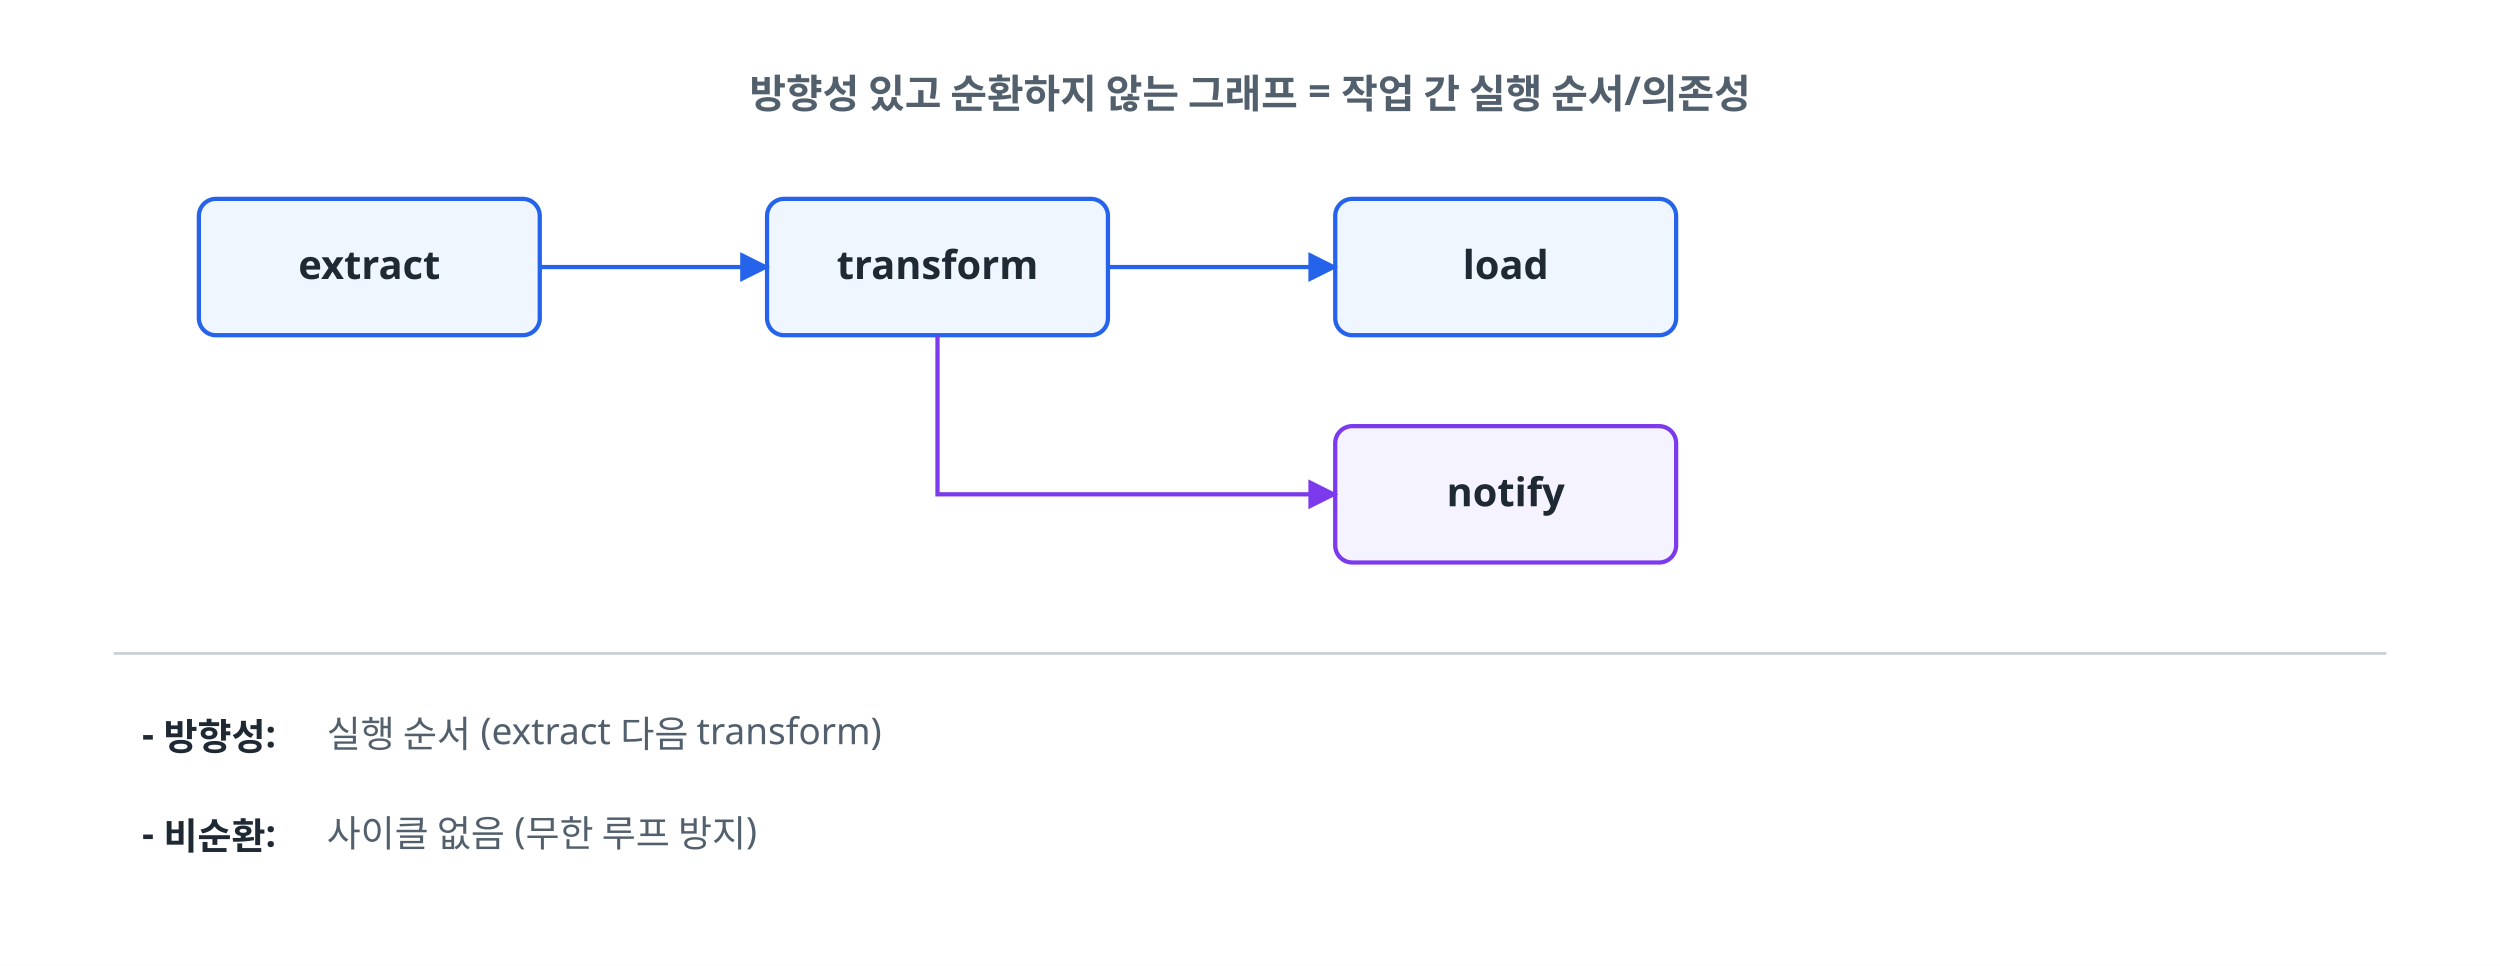
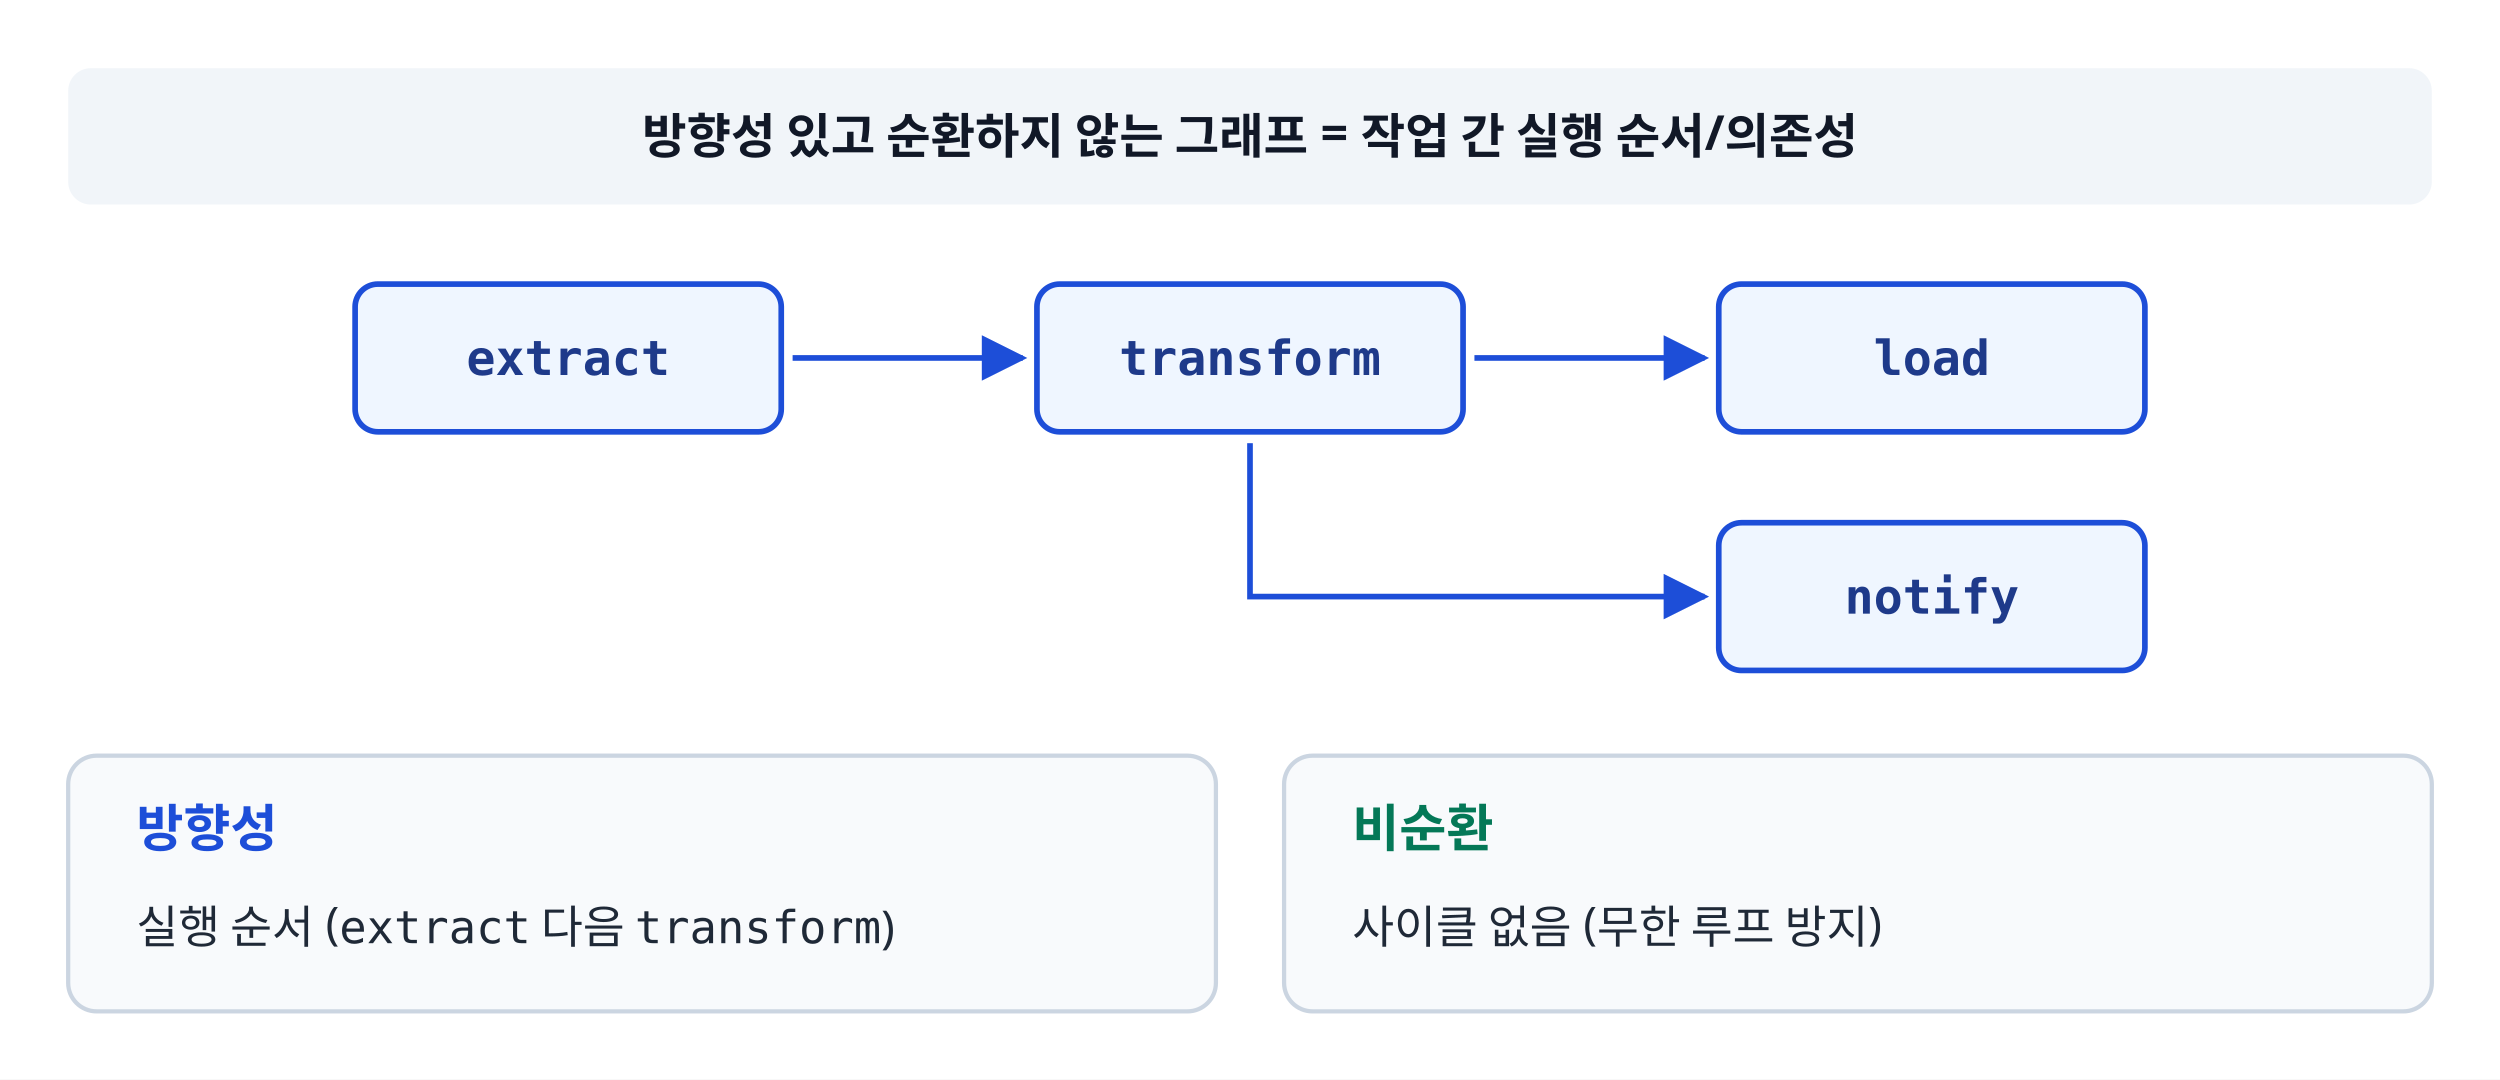
- <svg xmlns="http://www.w3.org/2000/svg" viewBox="0 0 880 340" width="880" height="340" font-family="'Malgun Gothic','Apple SD Gothic Neo','Noto Sans KR','Segoe UI',sans-serif" role="img" aria-labelledby="t d">
-   <rect width="880" height="340" fill="#ffffff" />
+ <svg xmlns="http://www.w3.org/2000/svg" viewBox="0 0 880 380" width="880" height="380" font-family="'Malgun Gothic','Apple SD Gothic Neo','Noto Sans KR','Segoe UI',sans-serif" role="img" aria-labelledby="t d">
+   <rect width="880" height="380" fill="#ffffff" />
  <defs>
-     <marker id="a-blue" viewBox="0 0 10 10" refX="9" refY="5" markerWidth="7" markerHeight="7" orient="auto-start-reverse">
-       <path d="M0,0 L10,5 L0,10 z" fill="#2563eb" />
-     </marker>
-     <marker id="a-purple" viewBox="0 0 10 10" refX="9" refY="5" markerWidth="7" markerHeight="7" orient="auto-start-reverse">
-       <path d="M0,0 L10,5 L0,10 z" fill="#7c3aed" />
+     <marker id="arr" viewBox="0 0 10 10" refX="9" refY="5" markerWidth="8" markerHeight="8" orient="auto-start-reverse">
+       <path d="M0,0 L10,5 L0,10 z" fill="#1d4ed8" />
    </marker>
  </defs>
-   <text x="440" y="38" font-size="14" fill="#52606d" text-anchor="middle" font-weight="bold">방향성 있고 순환하지 않는 그래프 = 작업 간 실행 순서/의존성</text>
-   <rect x="70" y="70" width="120" height="48" rx="6" fill="#eff6ff" stroke="#2563eb" stroke-width="1.5" />
-   <text x="130" y="98.2" font-size="14" fill="#1f2933" text-anchor="middle" font-weight="bold">extract</text>
-   <rect x="270" y="70" width="120" height="48" rx="6" fill="#eff6ff" stroke="#2563eb" stroke-width="1.5" />
-   <text x="330" y="98.2" font-size="14" fill="#1f2933" text-anchor="middle" font-weight="bold">transform</text>
-   <rect x="470" y="70" width="120" height="48" rx="6" fill="#eff6ff" stroke="#2563eb" stroke-width="1.5" />
-   <text x="530" y="98.2" font-size="14" fill="#1f2933" text-anchor="middle" font-weight="bold">load</text>
-   <rect x="470" y="150" width="120" height="48" rx="6" fill="#f5f3ff" stroke="#7c3aed" stroke-width="1.5" />
-   <text x="530" y="178.2" font-size="14" fill="#1f2933" text-anchor="middle" font-weight="bold">notify</text>
-   <path d="M190,94 L270,94" stroke="#2563eb" stroke-width="1.5" fill="none" marker-end="url(#a-blue)" />
-   <path d="M390,94 L470,94" stroke="#2563eb" stroke-width="1.5" fill="none" marker-end="url(#a-blue)" />
-   <path d="M330,118 L330,174 L470,174" stroke="#7c3aed" stroke-width="1.5" fill="none" marker-end="url(#a-purple)" />
-   <line x1="40" y1="230" x2="840" y2="230" stroke="#cbd2d9" stroke-width="1" />
-   <text x="50" y="263.025" font-size="13" fill="#1f2933" font-weight="bold">- 방향성:</text>
-   <text x="115" y="263.025" font-size="13" fill="#52606d">실행 순서 (extract 다음 transform)</text>
-   <text x="50" y="298.025" font-size="13" fill="#1f2933" font-weight="bold">- 비순환:</text>
-   <text x="115" y="298.025" font-size="13" fill="#52606d">사이클 없음 (무한 루프 방지)</text>
+   <rect x="24" y="24" width="832" height="48" rx="8" fill="#f1f5f9" />
+   <text x="440" y="54" font-size="17" font-weight="bold" fill="#111827" text-anchor="middle">방향성 있고 순환하지 않는 그래프 = 작업 간 실행 순서/의존성</text>
+   <rect x="125" y="100" width="150" height="52" rx="8" fill="#eff6ff" stroke="#1d4ed8" stroke-width="2" />
+   <text x="200" y="132" font-size="17" font-weight="bold" fill="#1e3a8a" text-anchor="middle" font-family="Consolas,'D2Coding',Menlo,'Malgun Gothic',monospace">extract</text>
+   <rect x="365" y="100" width="150" height="52" rx="8" fill="#eff6ff" stroke="#1d4ed8" stroke-width="2" />
+   <text x="440" y="132" font-size="17" font-weight="bold" fill="#1e3a8a" text-anchor="middle" font-family="Consolas,'D2Coding',Menlo,'Malgun Gothic',monospace">transform</text>
+   <rect x="605" y="100" width="150" height="52" rx="8" fill="#eff6ff" stroke="#1d4ed8" stroke-width="2" />
+   <text x="680" y="132" font-size="17" font-weight="bold" fill="#1e3a8a" text-anchor="middle" font-family="Consolas,'D2Coding',Menlo,'Malgun Gothic',monospace">load</text>
+   <rect x="605" y="184" width="150" height="52" rx="8" fill="#eff6ff" stroke="#1d4ed8" stroke-width="2" />
+   <text x="680" y="216" font-size="17" font-weight="bold" fill="#1e3a8a" text-anchor="middle" font-family="Consolas,'D2Coding',Menlo,'Malgun Gothic',monospace">notify</text>
+   <path d="M279,126 L360,126" stroke="#1d4ed8" stroke-width="2" fill="none" marker-end="url(#arr)" />
+   <path d="M519,126 L600,126" stroke="#1d4ed8" stroke-width="2" fill="none" marker-end="url(#arr)" />
+   <path d="M440,156 L440,210 L600,210" stroke="#1d4ed8" stroke-width="2" fill="none" marker-end="url(#arr)" />
+   <rect x="24" y="266" width="404" height="90" rx="10" fill="#f8fafc" stroke="#cbd5e1" stroke-width="1.5" />
+   <text x="48" y="298" font-size="18" font-weight="bold" fill="#1d4ed8">방향성</text>
+   <text x="48" y="332" font-size="16" fill="#1f2937">실행 순서 (<tspan font-family="Consolas,'D2Coding',Menlo,'Malgun Gothic',monospace">extract</tspan> 다음 <tspan font-family="Consolas,'D2Coding',Menlo,'Malgun Gothic',monospace">transform</tspan>)</text>
+   <rect x="452" y="266" width="404" height="90" rx="10" fill="#f8fafc" stroke="#cbd5e1" stroke-width="1.5" />
+   <text x="476" y="298" font-size="18" font-weight="bold" fill="#047857">비순환</text>
+   <text x="476" y="332" font-size="16" fill="#1f2937">사이클 없음 (무한 루프 방지)</text>
</svg>
